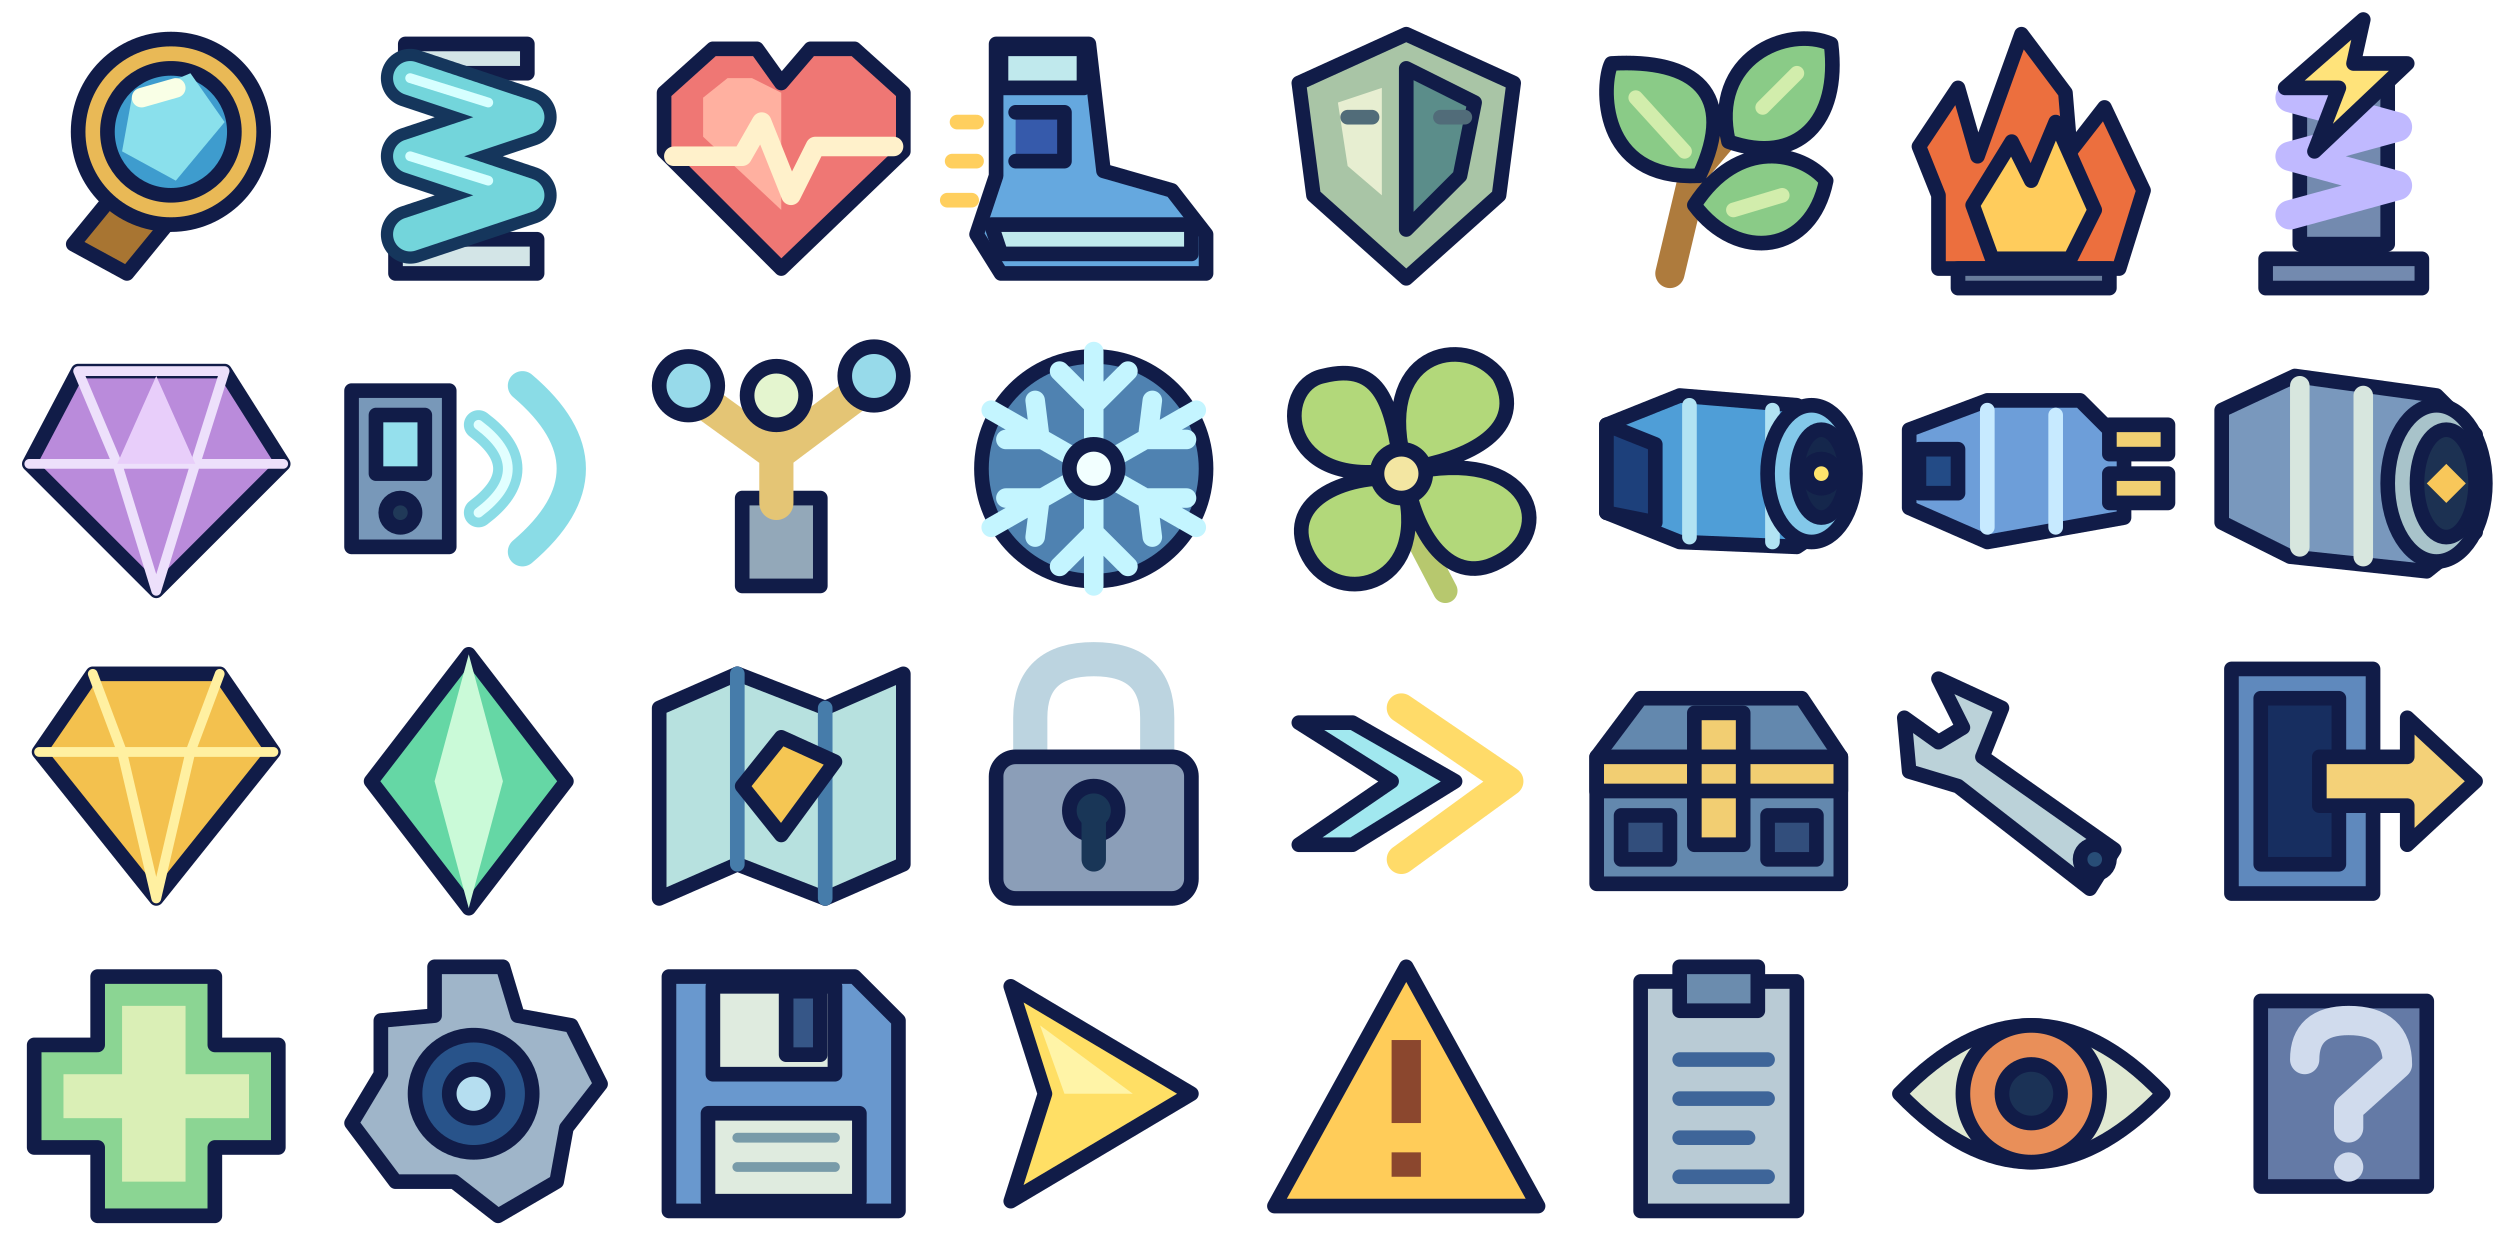
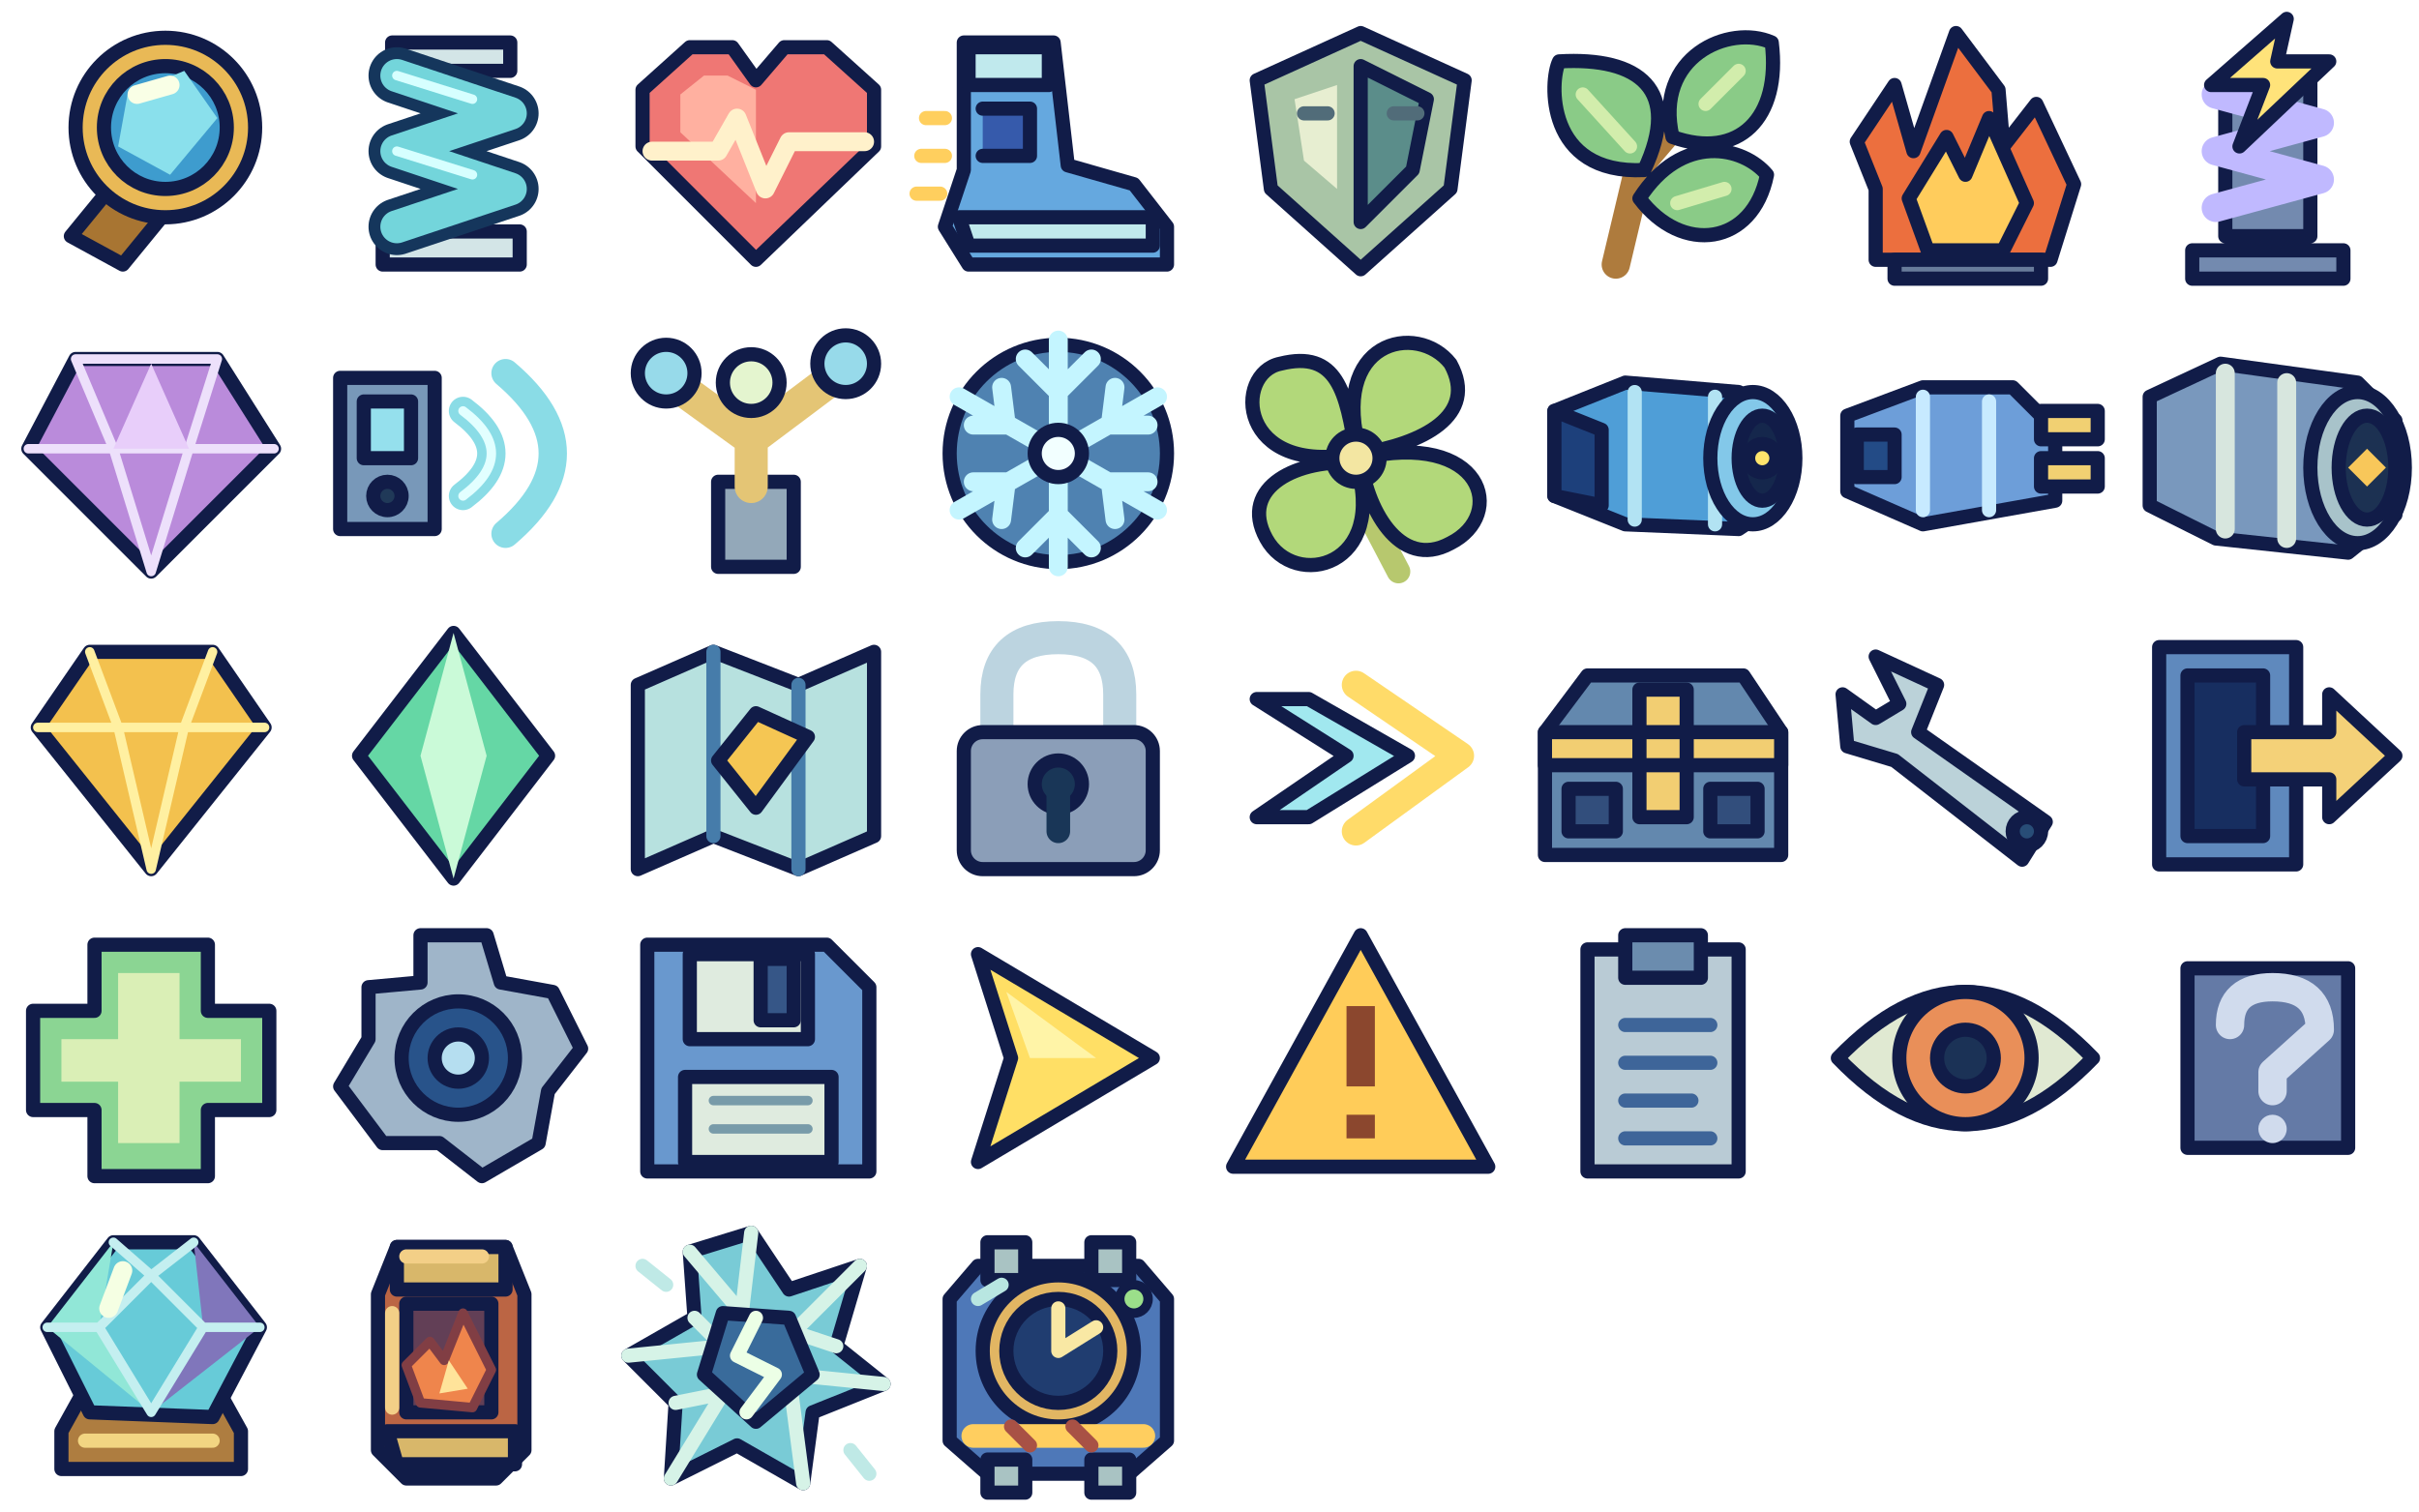
- <svg xmlns="http://www.w3.org/2000/svg" width="512" height="256" viewBox="0 0 512 256">
+ <svg xmlns="http://www.w3.org/2000/svg" width="512" height="320" viewBox="0 0 512 320">
  <g stroke="#111c48" stroke-width="3" stroke-linejoin="round" stroke-linecap="round">
    <g transform="translate(0 0)">
      <path d="M15 50L24 39L35 45L26 56Z" fill="#a87532" />
      <circle cx="35" cy="27" r="19" fill="#e9b956" />
      <circle cx="35" cy="27" r="13" fill="#3e9cce" />
      <path d="M27 20L39 15L46 25L36 37L25 31Z" fill="#8ae0ec" stroke="none" />
      <path d="M29 20L36 18" stroke="#f9ffe6" stroke-width="4" />
    </g>
    <g transform="translate(64 0)">
      <path d="M19 9H44V15H19ZM17 49H46V56H17Z" fill="#d3e5e7" />
      <path d="M20 16L44 24L20 32L44 40L20 48" fill="none" stroke="#15365c" stroke-width="12" />
      <path d="M20 16L44 24L20 32L44 40L20 48" fill="none" stroke="#73d5db" stroke-width="7" />
      <path d="M20 16L36 21M20 32L36 37" fill="none" stroke="#d6ffff" stroke-width="2" />
    </g>
    <g transform="translate(128 0)">
      <path d="M32 55L8 31V19L18 10H27L32 17L38 10H47L57 19V31Z" fill="#ef7774" />
      <path d="M32 19V43L16 28V20L21 16H26Z" fill="#ffb0a0" stroke="none" />
      <path d="M10 32H24L28 25L34 40L39 30H55" fill="none" stroke="#fff1cb" stroke-width="4" />
    </g>
    <g transform="translate(192 0)">
      <path d="M12 9H31L34 35L48 39L55 48V56H13L8 48L12 36Z" fill="#65a8df" />
      <path d="M13 10H30V18H13ZM11 46H52V52H13Z" fill="#c0e9ed" />
      <path d="M16 23H26V33H16" fill="#365aab" />
      <path d="M4 25H8M3 33H8M2 41H7" stroke="#ffcf5e" />
    </g>
    <g transform="translate(256 0)">
      <path d="M32 7L54 17L51 40L32 57L13 40L10 17Z" fill="#a9c5a6" />
      <path d="M32 14L46 21L43 36L32 47Z" fill="#5b8d8a" />
      <path d="M18 21L20 34L27 40V18Z" fill="#e7eed1" stroke="none" />
      <path d="M20 24H25M39 24H44" stroke="#516c79" />
    </g>
    <g transform="translate(320 0)">
      <path d="M22 56L27 35L44 15" stroke="#ae7b3d" stroke-width="6" fill="none" />
      <path d="M28 36C7 37 8 17 10 13C27 12 36 19 28 36ZM34 29C30 12 46 5 55 9C57 25 48 34 34 29ZM27 42C36 28 49 31 54 37C51 52 36 54 27 42Z" fill="#8acb87" />
      <path d="M15 20L25 31M41 22L48 15M35 43L45 40" stroke="#d2edac" stroke-width="3" />
    </g>
    <g transform="translate(384 0)">
      <path d="M13 55V40L9 30L17 18L21 32L30 7L39 19L40 31L47 22L55 39L50 55Z" fill="#ec6f3e" />
      <path d="M24 53L20 42L28 29L32 37L37 25L45 43L40 53Z" fill="#ffcc5c" />
      <path d="M17 55H48V59H17Z" fill="#687c9b" />
    </g>
    <g transform="translate(448 0)">
      <path d="M16 53H48V59H16ZM23 16H41V50H23Z" fill="#738aaf" />
      <path d="M21 20L43 26L21 32L43 38L21 44" stroke="#c0b9ff" stroke-width="6" fill="none" />
      <path d="M36 4L20 18H31L26 31L45 13H34Z" fill="#ffe37a" />
    </g>
    <g transform="translate(0 64)">
      <path d="M16 12H46L58 31L32 57L6 31Z" fill="#ba8bdb" />
      <path d="M16 12L24 31L32 57L40 31L46 12ZM6 31H58" fill="none" stroke="#ede0fb" stroke-width="2" />
      <path d="M24 31L32 13L40 31Z" fill="#e8cefa" stroke="none" />
    </g>
    <g transform="translate(64 64)">
      <path d="M8 16H28V48H8Z" fill="#7898b9" />
      <path d="M13 21H23V33H13Z" fill="#95e0ed" />
      <circle cx="18" cy="41" r="3" fill="#203958" />
      <path d="M34 23Q46 32 34 41M43 15Q63 32 43 49" fill="none" stroke="#8adce6" stroke-width="6" />
      <path d="M34 23Q46 32 34 41" stroke="#e2ffff" stroke-width="2" fill="none" />
    </g>
    <g transform="translate(128 64)">
      <path d="M24 38H40V56H24Z" fill="#93a8b9" />
      <path d="M31 39V22M31 29L13 16M31 29L51 14" stroke="#e4c575" stroke-width="7" fill="none" />
      <circle cx="13" cy="15" r="6" fill="#97daea" />
      <circle cx="51" cy="13" r="6" fill="#97daea" />
      <circle cx="31" cy="17" r="6" fill="#e4f5cf" />
    </g>
    <g transform="translate(192 64)">
      <circle cx="32" cy="32" r="23" fill="#4f82b1" />
      <path d="M32 8V56M11 20L53 44M11 44L53 20M25 12L32 19L39 12M25 52L32 45L39 52M14 26L21 26L20 18M44 46L43 38L51 38M14 38L21 38L20 46M44 18L43 26L51 26" stroke="#c4f5ff" stroke-width="4" fill="none" />
      <circle cx="32" cy="32" r="5" fill="#f2ffff" />
    </g>
    <g transform="translate(256 64)">
      <path d="M29 36L40 57" fill="none" stroke="#b7c86e" stroke-width="5" />
      <path d="M31 32C6 37 5 15 15 13C27 10 29 19 31 32ZM32 32C25 8 44 4 51 13C57 24 45 30 32 32ZM32 33C58 27 63 45 51 51C40 57 33 43 32 33ZM31 34C38 56 18 61 12 50C6 39 19 33 31 34Z" fill="#b2d87a" />
      <circle cx="31" cy="33" r="5" fill="#f3e6a2" />
    </g>
    <g transform="translate(320 64)">
      <path d="M9 23L24 17L48 19L57 27V42L48 48L24 47L9 41Z" fill="#4f9ed7" />
      <path d="M9 23L19 27V43L9 41Z" fill="#1d407b" />
      <path d="M26 19V46M43 20V47" stroke="#b2e3f3" stroke-width="3" />
      <ellipse cx="51" cy="33" rx="9" ry="14" fill="#83c8e9" />
      <ellipse cx="53" cy="33" rx="5" ry="9" fill="#15274c" />
      <circle cx="53" cy="33" r="3" fill="#ffe46c" />
    </g>
    <g transform="translate(384 64)">
      <path d="M7 24L23 18H42L51 27V42L23 47L7 40Z" fill="#6d9ed9" />
      <path d="M23 20V44M37 21V44" stroke="#c7eaff" />
      <path d="M48 23H60V29H48ZM48 33H60V39H48Z" fill="#f1d072" />
      <path d="M9 28H17V37H9Z" fill="#234b86" />
    </g>
    <g transform="translate(448 64)">
      <path d="M7 20L22 13L51 17L59 25V45L49 53L21 50L7 43Z" fill="#7998bd" />
      <path d="M23 15V48M36 17V50" stroke="#d7e6de" stroke-width="4" />
      <ellipse cx="51" cy="35" rx="10" ry="16" fill="#a8c3ca" />
      <ellipse cx="53" cy="35" rx="6" ry="11" fill="#1c3152" />
      <path d="M53 31L57 35L53 39L49 35Z" fill="#f8c75a" stroke="none" />
    </g>
    <g transform="translate(0 128)">
      <path d="M19 10H45L56 26L32 56L8 26Z" fill="#f3c14e" />
      <path d="M19 10L25 26L32 56L39 26L45 10M8 26H56" fill="none" stroke="#fff0a1" stroke-width="2" />
    </g>
    <g transform="translate(64 128)">
      <path d="M32 6L52 32L32 58L12 32Z" fill="#65d7a5" />
      <path d="M32 6L25 32L32 58L39 32Z" fill="#cafad8" stroke="none" />
    </g>
    <g transform="translate(128 128)">
      <path d="M7 17L23 10L41 17L57 10V49L41 56L23 49L7 56Z" fill="#b7e1df" />
      <path d="M23 10V49M41 17V56" stroke="#467caa" />
      <path d="M32 23L43 28L32 43L24 33Z" fill="#f5c653" />
    </g>
    <g transform="translate(192 128)">
      <path d="M19 29V19Q19 7 32 7Q45 7 45 19V29" stroke="#bcd4e0" stroke-width="7" fill="none" />
      <rect x="12" y="27" width="40" height="29" rx="4" fill="#8b9eb8" />
      <circle cx="32" cy="38" r="5" fill="#193657" />
      <path d="M32 40V48" stroke="#193657" stroke-width="5" />
    </g>
    <g transform="translate(256 128)">
      <path d="M10 20L29 32L10 45L21 45L42 32L21 20Z" fill="#a1e8ef" />
      <path d="M31 17L53 32L31 48" stroke="#ffdb69" stroke-width="6" fill="none" />
    </g>
    <g transform="translate(320 128)">
      <path d="M7 27L16 15H49L57 27V53H7Z" fill="#6388ae" />
      <path d="M7 27H57V34H7ZM27 18H37V45H27Z" fill="#f2ce72" />
      <path d="M12 39H22V48H12ZM42 39H52V48H42Z" fill="#324e7c" />
    </g>
    <g transform="translate(384 128)">
      <path d="M13 11L26 17L22 27L49 46L44 54L17 33L7 30L6 19L13 24L18 21Z" fill="#bbd2d9" />
      <circle cx="45" cy="48" r="3" fill="#284d77" />
    </g>
    <g transform="translate(448 128)">
      <path d="M9 9H38V55H9Z" fill="#5f89bd" />
      <path d="M15 15H31V49H15Z" fill="#172e60" />
      <path d="M27 27H45V19L59 32L45 45V37H27Z" fill="#f4d178" />
    </g>
    <g transform="translate(0 192)">
      <path d="M20 8H44V22H57V43H44V57H20V43H7V22H20Z" fill="#8bd593" />
      <path d="M25 14H38V28H51V37H38V50H25V37H13V28H25Z" fill="#daefb6" stroke="none" />
    </g>
    <g transform="translate(64 192)">
      <path d="M25 6H39L42 16L53 18L59 30L52 39L50 50L38 57L29 50L17 50L8 38L14 28L14 17L25 16Z" fill="#9fb5c9" />
      <circle cx="33" cy="32" r="12" fill="#28538a" />
      <circle cx="33" cy="32" r="5" fill="#b5def0" />
    </g>
    <g transform="translate(128 192)">
      <path d="M9 8H47L56 17V56H9Z" fill="#6998ce" />
      <path d="M18 10H43V28H18ZM17 36H48V54H17Z" fill="#dfebdf" />
      <path d="M33 11H40V24H33Z" fill="#365687" />
      <path d="M23 41H43M23 47H43" stroke="#789ba9" stroke-width="2" />
    </g>
    <g transform="translate(192 192)">
      <path d="M15 10L52 32L15 54L22 32Z" fill="#ffdf65" />
      <path d="M21 18L40 32L26 32Z" fill="#fff4a7" stroke="none" />
    </g>
    <g transform="translate(256 192)">
      <path d="M32 6L59 55H5Z" fill="#ffcc59" />
      <path d="M29 21H35V38H29ZM29 44H35V49H29Z" fill="#8b472e" stroke="none" />
    </g>
    <g transform="translate(320 192)">
      <path d="M16 9H48V56H16Z" fill="#b9cbd5" />
      <path d="M24 6H40V15H24Z" fill="#6b8cae" />
      <path d="M24 25H42M24 33H42M24 41H38M24 49H42" stroke="#3e6599" stroke-width="3" />
    </g>
    <g transform="translate(384 192)">
      <path d="M5 32Q32 4 59 32Q32 60 5 32Z" fill="#e0e9d2" />
      <circle cx="32" cy="32" r="14" fill="#e98f59" />
      <circle cx="32" cy="32" r="6" fill="#1b3256" />
    </g>
    <g transform="translate(448 192)">
      <path d="M15 13H49V51H15Z" fill="#647aa6" />
      <path d="M24 25Q24 17 33 17Q43 17 43 26L33 35V39" fill="none" stroke="#d0dbed" stroke-width="6" />
      <circle cx="33" cy="47" r="3" fill="#d0dbed" stroke="none" />
    </g>
+     <g transform="translate(0 256)">
+       <path d="M13 47L18 38H46L51 47V55H13Z" fill="#ae7d40" />
+       <path d="M19 43L10 25L24 7H41L55 25L45 44Z" fill="#67cbd8" />
+       <path d="M24 7L21 25L32 43L10 25Z" fill="#91e7d7" stroke="none" />
+       <path d="M41 7L43 25L32 43L55 25Z" fill="#8076bb" stroke="none" />
+       <path d="M24 7L32 14L41 7M21 25L32 14L43 25L32 43ZM10 25H21M43 25H55" fill="none" stroke="#c4eff0" stroke-width="2" />
+       <path d="M18 49H45" stroke="#f2d582" stroke-width="3" />
+       <path d="M26 13L23 21" stroke="#f5ffe3" stroke-width="4" />
+     </g>
+     <g transform="translate(64 256)">
+       <path d="M20 8H43L47 18V51L41 57H22L16 51V18Z" fill="#bb6544" />
+       <path d="M20 8H43V17H20ZM18 47H45V54H20Z" fill="#d8b76a" />
+       <path d="M22 20H40V43H22Z" fill="#623f56" />
+       <path d="M25 41L22 33L27 28L30 32L34 22L40 34L36 42Z" fill="#ef854c" stroke="#813e44" stroke-width="2" />
+       <path d="M29 39L31 32L35 38Z" fill="#ffe39a" stroke="none" />
+       <path d="M22 10H38M19 22V42" stroke="#f3cf87" stroke-width="3" />
+     </g>
+     <g transform="translate(128 256)">
+       <path d="M31 5L39 17L54 12L49 29L59 37L44 43L42 58L28 50L14 57L15 41L5 31L19 23L18 9Z" fill="#79cbd6" />
+       <path d="M31 5L29 22L18 9M54 12L40 26L49 29M59 37L39 35L42 58M14 57L25 39L15 41M5 31L25 29L19 23" fill="none" stroke="#d6f3e7" stroke-width="3" />
+       <path d="M25 22L39 23L44 35L32 45L21 35Z" fill="#396b9b" />
+       <path d="M32 23L28 31L36 35L30 43" fill="none" stroke="#ecffe6" stroke-width="3" />
+       <path d="M13 16L8 12M52 51L56 56" stroke="#bfe9e6" stroke-width="3" />
+     </g>
+     <g transform="translate(192 256)">
+       <path d="M15 12H49L55 19V49L47 56H17L9 49V19Z" fill="#4e78b8" />
+       <path d="M17 7H25V15H17ZM39 7H47V15H39ZM17 53H25V60H17ZM39 53H47V60H39Z" fill="#a9c3c3" />
+       <circle cx="32" cy="30" r="16" fill="#e2b663" />
+       <circle cx="32" cy="30" r="11" fill="#203d70" />
+       <path d="M32 21V30L40 25" fill="none" stroke="#f9e8a4" stroke-width="3" />
+       <path d="M14 48H50" stroke="#ffce5f" stroke-width="5" />
+       <path d="M22 46L26 50M35 46L39 50" stroke="#a85145" stroke-width="3" />
+       <path d="M15 19L20 16" stroke="#b8e6e1" stroke-width="3" />
+       <circle cx="48" cy="19" r="3" fill="#9bdf8a" stroke-width="2" />
+     </g>
  </g>
</svg>
